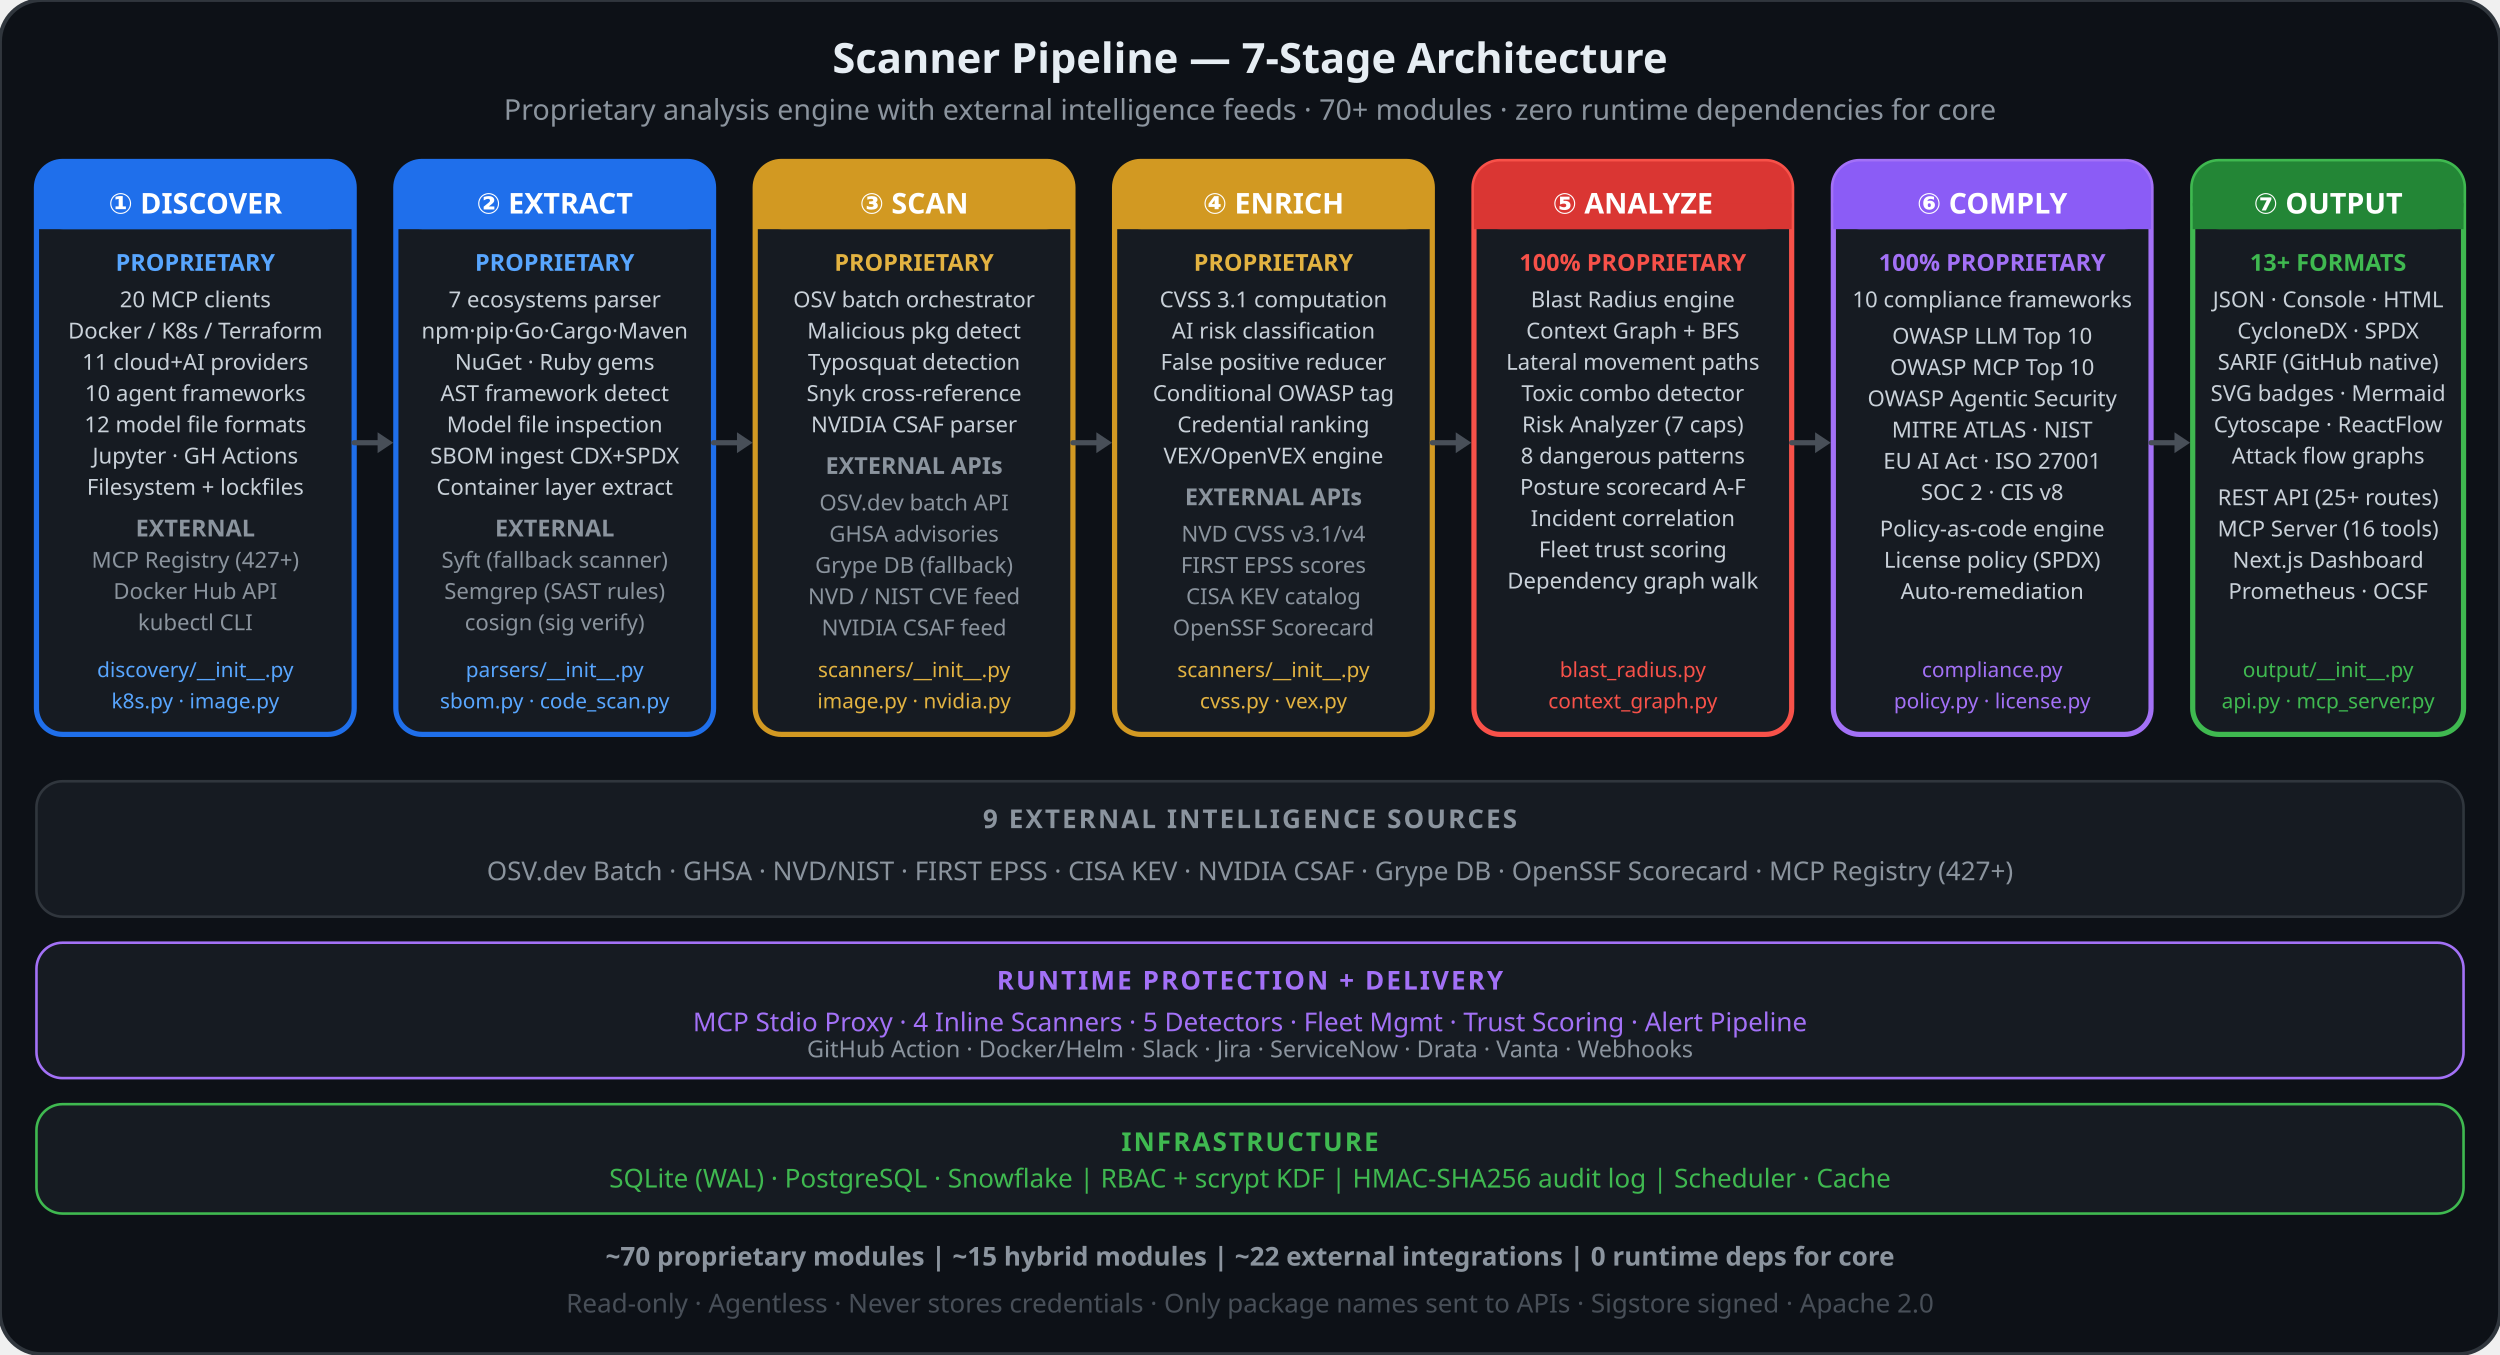
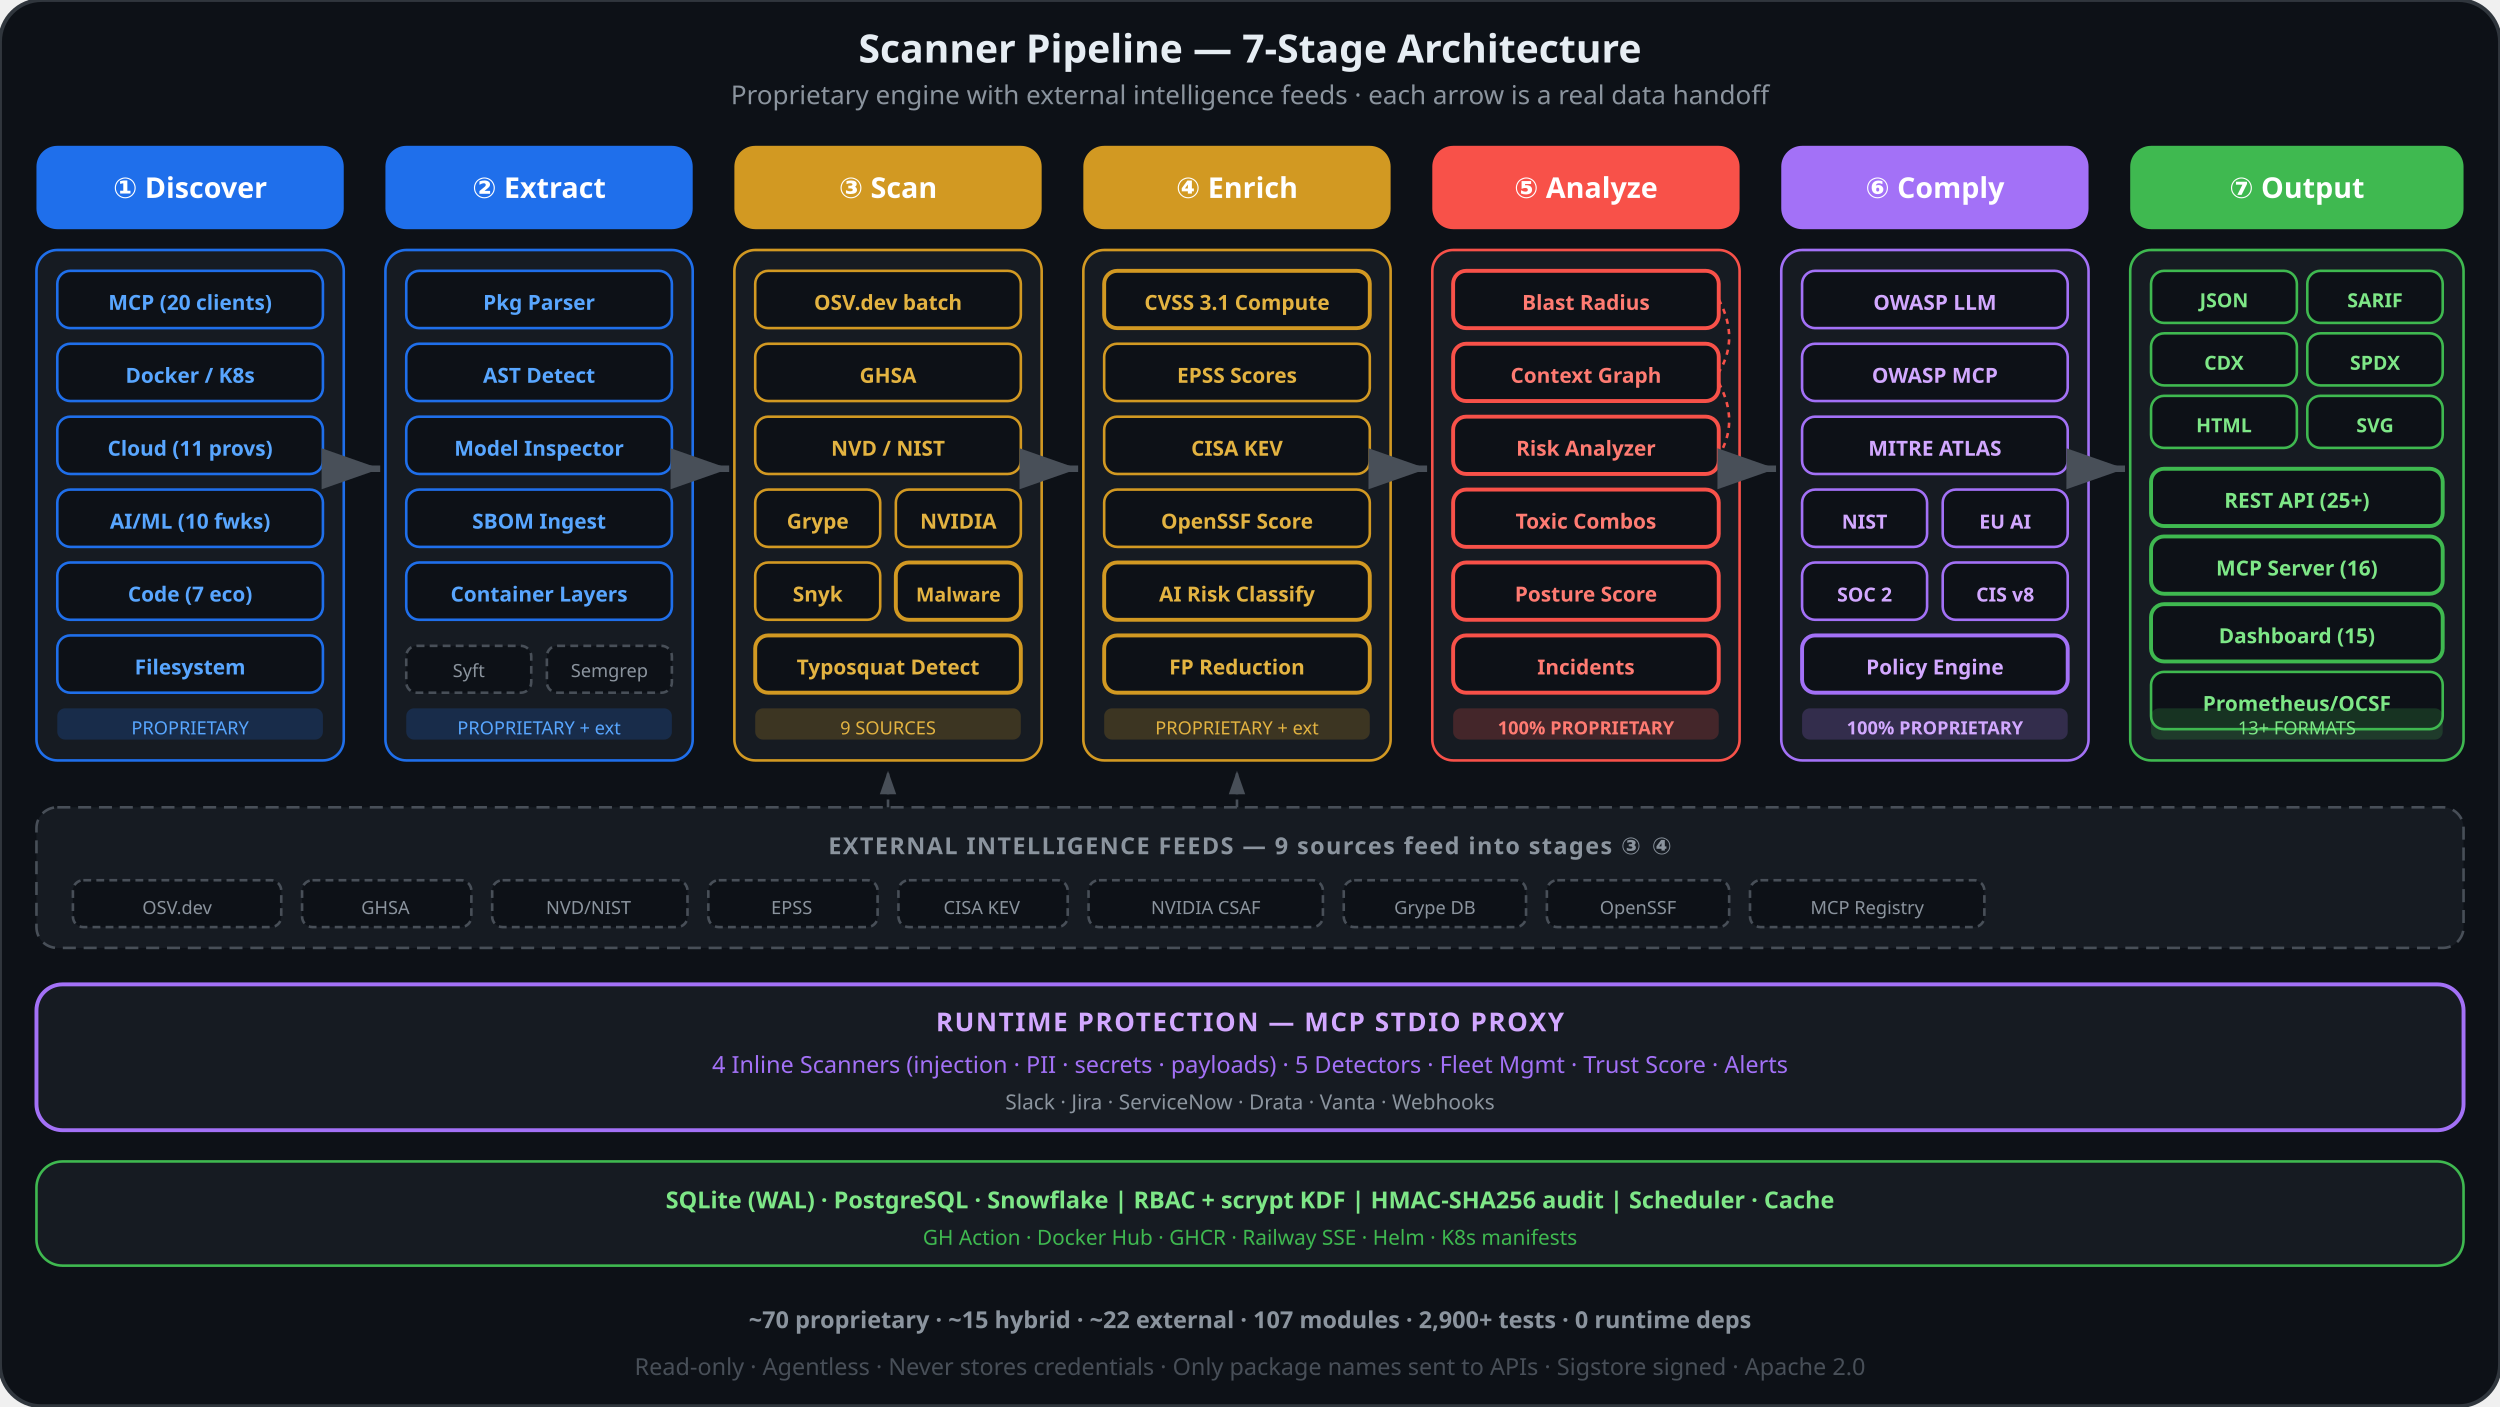
- <svg xmlns="http://www.w3.org/2000/svg" viewBox="0 0 960 520" fill="none">
-   <rect width="960" height="520" rx="16" fill="#0d1117" stroke="#30363d" stroke-width="1.5" />
-   <text x="480" y="28" text-anchor="middle" font-family="system-ui, sans-serif" font-size="16" font-weight="700" fill="#e6edf3">Scanner Pipeline — 7-Stage Architecture</text>
-   <text x="480" y="46" text-anchor="middle" font-family="system-ui, sans-serif" font-size="11" fill="#8b949e">Proprietary analysis engine with external intelligence feeds · 70+ modules · zero runtime dependencies for core</text>
-   <rect x="14" y="62" width="122" height="220" rx="10" fill="#161b22" stroke="#1f6feb" stroke-width="2" />
-   <rect x="14" y="62" width="122" height="26" rx="10" fill="#1f6feb" />
-   <rect x="14" y="78" width="122" height="10" fill="#1f6feb" />
-   <text x="75" y="82" text-anchor="middle" font-family="system-ui, sans-serif" font-size="11" font-weight="700" fill="#fff">① DISCOVER</text>
-   <text x="75" y="104" text-anchor="middle" font-family="system-ui, sans-serif" font-size="9" font-weight="700" fill="#58a6ff">PROPRIETARY</text>
-   <text x="75" y="118" text-anchor="middle" font-family="system-ui, sans-serif" font-size="8.5" fill="#c9d1d9">20 MCP clients</text>
-   <text x="75" y="130" text-anchor="middle" font-family="system-ui, sans-serif" font-size="8.5" fill="#c9d1d9">Docker / K8s / Terraform</text>
-   <text x="75" y="142" text-anchor="middle" font-family="system-ui, sans-serif" font-size="8.5" fill="#c9d1d9">11 cloud+AI providers</text>
-   <text x="75" y="154" text-anchor="middle" font-family="system-ui, sans-serif" font-size="8.5" fill="#c9d1d9">10 agent frameworks</text>
-   <text x="75" y="166" text-anchor="middle" font-family="system-ui, sans-serif" font-size="8.5" fill="#c9d1d9">12 model file formats</text>
-   <text x="75" y="178" text-anchor="middle" font-family="system-ui, sans-serif" font-size="8.5" fill="#c9d1d9">Jupyter · GH Actions</text>
-   <text x="75" y="190" text-anchor="middle" font-family="system-ui, sans-serif" font-size="8.5" fill="#c9d1d9">Filesystem + lockfiles</text>
-   <text x="75" y="206" text-anchor="middle" font-family="system-ui, sans-serif" font-size="9" font-weight="700" fill="#8b949e">EXTERNAL</text>
-   <text x="75" y="218" text-anchor="middle" font-family="system-ui, sans-serif" font-size="8.5" fill="#8b949e">MCP Registry (427+)</text>
-   <text x="75" y="230" text-anchor="middle" font-family="system-ui, sans-serif" font-size="8.5" fill="#8b949e">Docker Hub API</text>
-   <text x="75" y="242" text-anchor="middle" font-family="system-ui, sans-serif" font-size="8.5" fill="#8b949e">kubectl CLI</text>
-   <text x="75" y="260" text-anchor="middle" font-family="system-ui, sans-serif" font-size="8" fill="#58a6ff">discovery/__init__.py</text>
-   <text x="75" y="272" text-anchor="middle" font-family="system-ui, sans-serif" font-size="8" fill="#58a6ff">k8s.py · image.py</text>
-   <path d="M136 170 L148 170" stroke="#484f58" stroke-width="2" stroke-linecap="round" />
-   <path d="M145 166 L151 170 L145 174" fill="#484f58" />
-   <rect x="152" y="62" width="122" height="220" rx="10" fill="#161b22" stroke="#1f6feb" stroke-width="2" />
-   <rect x="152" y="62" width="122" height="26" rx="10" fill="#1f6feb" />
-   <rect x="152" y="78" width="122" height="10" fill="#1f6feb" />
-   <text x="213" y="82" text-anchor="middle" font-family="system-ui, sans-serif" font-size="11" font-weight="700" fill="#fff">② EXTRACT</text>
-   <text x="213" y="104" text-anchor="middle" font-family="system-ui, sans-serif" font-size="9" font-weight="700" fill="#58a6ff">PROPRIETARY</text>
-   <text x="213" y="118" text-anchor="middle" font-family="system-ui, sans-serif" font-size="8.5" fill="#c9d1d9">7 ecosystems parser</text>
-   <text x="213" y="130" text-anchor="middle" font-family="system-ui, sans-serif" font-size="8.5" fill="#c9d1d9">npm·pip·Go·Cargo·Maven</text>
-   <text x="213" y="142" text-anchor="middle" font-family="system-ui, sans-serif" font-size="8.5" fill="#c9d1d9">NuGet · Ruby gems</text>
-   <text x="213" y="154" text-anchor="middle" font-family="system-ui, sans-serif" font-size="8.5" fill="#c9d1d9">AST framework detect</text>
-   <text x="213" y="166" text-anchor="middle" font-family="system-ui, sans-serif" font-size="8.5" fill="#c9d1d9">Model file inspection</text>
-   <text x="213" y="178" text-anchor="middle" font-family="system-ui, sans-serif" font-size="8.5" fill="#c9d1d9">SBOM ingest CDX+SPDX</text>
-   <text x="213" y="190" text-anchor="middle" font-family="system-ui, sans-serif" font-size="8.5" fill="#c9d1d9">Container layer extract</text>
-   <text x="213" y="206" text-anchor="middle" font-family="system-ui, sans-serif" font-size="9" font-weight="700" fill="#8b949e">EXTERNAL</text>
-   <text x="213" y="218" text-anchor="middle" font-family="system-ui, sans-serif" font-size="8.5" fill="#8b949e">Syft (fallback scanner)</text>
-   <text x="213" y="230" text-anchor="middle" font-family="system-ui, sans-serif" font-size="8.5" fill="#8b949e">Semgrep (SAST rules)</text>
-   <text x="213" y="242" text-anchor="middle" font-family="system-ui, sans-serif" font-size="8.5" fill="#8b949e">cosign (sig verify)</text>
-   <text x="213" y="260" text-anchor="middle" font-family="system-ui, sans-serif" font-size="8" fill="#58a6ff">parsers/__init__.py</text>
-   <text x="213" y="272" text-anchor="middle" font-family="system-ui, sans-serif" font-size="8" fill="#58a6ff">sbom.py · code_scan.py</text>
-   <path d="M274 170 L286 170" stroke="#484f58" stroke-width="2" stroke-linecap="round" />
-   <path d="M283 166 L289 170 L283 174" fill="#484f58" />
-   <rect x="290" y="62" width="122" height="220" rx="10" fill="#161b22" stroke="#d29922" stroke-width="2" />
-   <rect x="290" y="62" width="122" height="26" rx="10" fill="#d29922" />
-   <rect x="290" y="78" width="122" height="10" fill="#d29922" />
-   <text x="351" y="82" text-anchor="middle" font-family="system-ui, sans-serif" font-size="11" font-weight="700" fill="#fff">③ SCAN</text>
-   <text x="351" y="104" text-anchor="middle" font-family="system-ui, sans-serif" font-size="9" font-weight="700" fill="#e3b341">PROPRIETARY</text>
-   <text x="351" y="118" text-anchor="middle" font-family="system-ui, sans-serif" font-size="8.5" fill="#c9d1d9">OSV batch orchestrator</text>
-   <text x="351" y="130" text-anchor="middle" font-family="system-ui, sans-serif" font-size="8.5" fill="#c9d1d9">Malicious pkg detect</text>
-   <text x="351" y="142" text-anchor="middle" font-family="system-ui, sans-serif" font-size="8.5" fill="#c9d1d9">Typosquat detection</text>
-   <text x="351" y="154" text-anchor="middle" font-family="system-ui, sans-serif" font-size="8.5" fill="#c9d1d9">Snyk cross-reference</text>
-   <text x="351" y="166" text-anchor="middle" font-family="system-ui, sans-serif" font-size="8.5" fill="#c9d1d9">NVIDIA CSAF parser</text>
-   <text x="351" y="182" text-anchor="middle" font-family="system-ui, sans-serif" font-size="9" font-weight="700" fill="#8b949e">EXTERNAL APIs</text>
-   <text x="351" y="196" text-anchor="middle" font-family="system-ui, sans-serif" font-size="8.5" fill="#8b949e">OSV.dev batch API</text>
-   <text x="351" y="208" text-anchor="middle" font-family="system-ui, sans-serif" font-size="8.5" fill="#8b949e">GHSA advisories</text>
-   <text x="351" y="220" text-anchor="middle" font-family="system-ui, sans-serif" font-size="8.5" fill="#8b949e">Grype DB (fallback)</text>
-   <text x="351" y="232" text-anchor="middle" font-family="system-ui, sans-serif" font-size="8.5" fill="#8b949e">NVD / NIST CVE feed</text>
-   <text x="351" y="244" text-anchor="middle" font-family="system-ui, sans-serif" font-size="8.5" fill="#8b949e">NVIDIA CSAF feed</text>
-   <text x="351" y="260" text-anchor="middle" font-family="system-ui, sans-serif" font-size="8" fill="#e3b341">scanners/__init__.py</text>
-   <text x="351" y="272" text-anchor="middle" font-family="system-ui, sans-serif" font-size="8" fill="#e3b341">image.py · nvidia.py</text>
-   <path d="M412 170 L424 170" stroke="#484f58" stroke-width="2" stroke-linecap="round" />
-   <path d="M421 166 L427 170 L421 174" fill="#484f58" />
-   <rect x="428" y="62" width="122" height="220" rx="10" fill="#161b22" stroke="#d29922" stroke-width="2" />
-   <rect x="428" y="62" width="122" height="26" rx="10" fill="#d29922" />
-   <rect x="428" y="78" width="122" height="10" fill="#d29922" />
-   <text x="489" y="82" text-anchor="middle" font-family="system-ui, sans-serif" font-size="11" font-weight="700" fill="#fff">④ ENRICH</text>
-   <text x="489" y="104" text-anchor="middle" font-family="system-ui, sans-serif" font-size="9" font-weight="700" fill="#e3b341">PROPRIETARY</text>
-   <text x="489" y="118" text-anchor="middle" font-family="system-ui, sans-serif" font-size="8.5" fill="#c9d1d9">CVSS 3.1 computation</text>
-   <text x="489" y="130" text-anchor="middle" font-family="system-ui, sans-serif" font-size="8.5" fill="#c9d1d9">AI risk classification</text>
-   <text x="489" y="142" text-anchor="middle" font-family="system-ui, sans-serif" font-size="8.5" fill="#c9d1d9">False positive reducer</text>
-   <text x="489" y="154" text-anchor="middle" font-family="system-ui, sans-serif" font-size="8.5" fill="#c9d1d9">Conditional OWASP tag</text>
-   <text x="489" y="166" text-anchor="middle" font-family="system-ui, sans-serif" font-size="8.5" fill="#c9d1d9">Credential ranking</text>
-   <text x="489" y="178" text-anchor="middle" font-family="system-ui, sans-serif" font-size="8.5" fill="#c9d1d9">VEX/OpenVEX engine</text>
-   <text x="489" y="194" text-anchor="middle" font-family="system-ui, sans-serif" font-size="9" font-weight="700" fill="#8b949e">EXTERNAL APIs</text>
-   <text x="489" y="208" text-anchor="middle" font-family="system-ui, sans-serif" font-size="8.5" fill="#8b949e">NVD CVSS v3.1/v4</text>
-   <text x="489" y="220" text-anchor="middle" font-family="system-ui, sans-serif" font-size="8.5" fill="#8b949e">FIRST EPSS scores</text>
-   <text x="489" y="232" text-anchor="middle" font-family="system-ui, sans-serif" font-size="8.5" fill="#8b949e">CISA KEV catalog</text>
-   <text x="489" y="244" text-anchor="middle" font-family="system-ui, sans-serif" font-size="8.5" fill="#8b949e">OpenSSF Scorecard</text>
-   <text x="489" y="260" text-anchor="middle" font-family="system-ui, sans-serif" font-size="8" fill="#e3b341">scanners/__init__.py</text>
-   <text x="489" y="272" text-anchor="middle" font-family="system-ui, sans-serif" font-size="8" fill="#e3b341">cvss.py · vex.py</text>
-   <path d="M550 170 L562 170" stroke="#484f58" stroke-width="2" stroke-linecap="round" />
-   <path d="M559 166 L565 170 L559 174" fill="#484f58" />
-   <rect x="566" y="62" width="122" height="220" rx="10" fill="#161b22" stroke="#f85149" stroke-width="2" />
-   <rect x="566" y="62" width="122" height="26" rx="10" fill="#da3633" />
-   <rect x="566" y="78" width="122" height="10" fill="#da3633" />
-   <text x="627" y="82" text-anchor="middle" font-family="system-ui, sans-serif" font-size="11" font-weight="700" fill="#fff">⑤ ANALYZE</text>
-   <text x="627" y="104" text-anchor="middle" font-family="system-ui, sans-serif" font-size="9" font-weight="700" fill="#f85149">100% PROPRIETARY</text>
-   <text x="627" y="118" text-anchor="middle" font-family="system-ui, sans-serif" font-size="8.5" fill="#c9d1d9">Blast Radius engine</text>
-   <text x="627" y="130" text-anchor="middle" font-family="system-ui, sans-serif" font-size="8.5" fill="#c9d1d9">Context Graph + BFS</text>
-   <text x="627" y="142" text-anchor="middle" font-family="system-ui, sans-serif" font-size="8.5" fill="#c9d1d9">Lateral movement paths</text>
-   <text x="627" y="154" text-anchor="middle" font-family="system-ui, sans-serif" font-size="8.5" fill="#c9d1d9">Toxic combo detector</text>
-   <text x="627" y="166" text-anchor="middle" font-family="system-ui, sans-serif" font-size="8.5" fill="#c9d1d9">Risk Analyzer (7 caps)</text>
-   <text x="627" y="178" text-anchor="middle" font-family="system-ui, sans-serif" font-size="8.5" fill="#c9d1d9">8 dangerous patterns</text>
-   <text x="627" y="190" text-anchor="middle" font-family="system-ui, sans-serif" font-size="8.5" fill="#c9d1d9">Posture scorecard A-F</text>
-   <text x="627" y="202" text-anchor="middle" font-family="system-ui, sans-serif" font-size="8.5" fill="#c9d1d9">Incident correlation</text>
-   <text x="627" y="214" text-anchor="middle" font-family="system-ui, sans-serif" font-size="8.5" fill="#c9d1d9">Fleet trust scoring</text>
-   <text x="627" y="226" text-anchor="middle" font-family="system-ui, sans-serif" font-size="8.5" fill="#c9d1d9">Dependency graph walk</text>
-   <text x="627" y="260" text-anchor="middle" font-family="system-ui, sans-serif" font-size="8" fill="#f85149">blast_radius.py</text>
-   <text x="627" y="272" text-anchor="middle" font-family="system-ui, sans-serif" font-size="8" fill="#f85149">context_graph.py</text>
-   <path d="M688 170 L700 170" stroke="#484f58" stroke-width="2" stroke-linecap="round" />
-   <path d="M697 166 L703 170 L697 174" fill="#484f58" />
-   <rect x="704" y="62" width="122" height="220" rx="10" fill="#161b22" stroke="#a371f7" stroke-width="2" />
-   <rect x="704" y="62" width="122" height="26" rx="10" fill="#8b5cf6" />
-   <rect x="704" y="78" width="122" height="10" fill="#8b5cf6" />
-   <text x="765" y="82" text-anchor="middle" font-family="system-ui, sans-serif" font-size="11" font-weight="700" fill="#fff">⑥ COMPLY</text>
-   <text x="765" y="104" text-anchor="middle" font-family="system-ui, sans-serif" font-size="9" font-weight="700" fill="#a371f7">100% PROPRIETARY</text>
-   <text x="765" y="118" text-anchor="middle" font-family="system-ui, sans-serif" font-size="8.5" fill="#c9d1d9">10 compliance frameworks</text>
-   <text x="765" y="132" text-anchor="middle" font-family="system-ui, sans-serif" font-size="8.5" fill="#c9d1d9">OWASP LLM Top 10</text>
-   <text x="765" y="144" text-anchor="middle" font-family="system-ui, sans-serif" font-size="8.5" fill="#c9d1d9">OWASP MCP Top 10</text>
-   <text x="765" y="156" text-anchor="middle" font-family="system-ui, sans-serif" font-size="8.5" fill="#c9d1d9">OWASP Agentic Security</text>
-   <text x="765" y="168" text-anchor="middle" font-family="system-ui, sans-serif" font-size="8.5" fill="#c9d1d9">MITRE ATLAS · NIST</text>
-   <text x="765" y="180" text-anchor="middle" font-family="system-ui, sans-serif" font-size="8.5" fill="#c9d1d9">EU AI Act · ISO 27001</text>
-   <text x="765" y="192" text-anchor="middle" font-family="system-ui, sans-serif" font-size="8.5" fill="#c9d1d9">SOC 2 · CIS v8</text>
-   <text x="765" y="206" text-anchor="middle" font-family="system-ui, sans-serif" font-size="8.5" fill="#c9d1d9">Policy-as-code engine</text>
-   <text x="765" y="218" text-anchor="middle" font-family="system-ui, sans-serif" font-size="8.5" fill="#c9d1d9">License policy (SPDX)</text>
-   <text x="765" y="230" text-anchor="middle" font-family="system-ui, sans-serif" font-size="8.5" fill="#c9d1d9">Auto-remediation</text>
-   <text x="765" y="260" text-anchor="middle" font-family="system-ui, sans-serif" font-size="8" fill="#a371f7">compliance.py</text>
-   <text x="765" y="272" text-anchor="middle" font-family="system-ui, sans-serif" font-size="8" fill="#a371f7">policy.py · license.py</text>
-   <path d="M826 170 L838 170" stroke="#484f58" stroke-width="2" stroke-linecap="round" />
-   <path d="M835 166 L841 170 L835 174" fill="#484f58" />
-   <rect x="842" y="62" width="104" height="220" rx="10" fill="#161b22" stroke="#3fb950" stroke-width="2" />
-   <rect x="842" y="62" width="104" height="26" rx="10" fill="#238636" />
-   <rect x="842" y="78" width="104" height="10" fill="#238636" />
-   <text x="894" y="82" text-anchor="middle" font-family="system-ui, sans-serif" font-size="11" font-weight="700" fill="#fff">⑦ OUTPUT</text>
-   <text x="894" y="104" text-anchor="middle" font-family="system-ui, sans-serif" font-size="9" font-weight="700" fill="#3fb950">13+ FORMATS</text>
-   <text x="894" y="118" text-anchor="middle" font-family="system-ui, sans-serif" font-size="8.5" fill="#c9d1d9">JSON · Console · HTML</text>
-   <text x="894" y="130" text-anchor="middle" font-family="system-ui, sans-serif" font-size="8.5" fill="#c9d1d9">CycloneDX · SPDX</text>
-   <text x="894" y="142" text-anchor="middle" font-family="system-ui, sans-serif" font-size="8.5" fill="#c9d1d9">SARIF (GitHub native)</text>
-   <text x="894" y="154" text-anchor="middle" font-family="system-ui, sans-serif" font-size="8.5" fill="#c9d1d9">SVG badges · Mermaid</text>
-   <text x="894" y="166" text-anchor="middle" font-family="system-ui, sans-serif" font-size="8.5" fill="#c9d1d9">Cytoscape · ReactFlow</text>
-   <text x="894" y="178" text-anchor="middle" font-family="system-ui, sans-serif" font-size="8.5" fill="#c9d1d9">Attack flow graphs</text>
-   <text x="894" y="194" text-anchor="middle" font-family="system-ui, sans-serif" font-size="8.5" fill="#c9d1d9">REST API (25+ routes)</text>
-   <text x="894" y="206" text-anchor="middle" font-family="system-ui, sans-serif" font-size="8.5" fill="#c9d1d9">MCP Server (16 tools)</text>
-   <text x="894" y="218" text-anchor="middle" font-family="system-ui, sans-serif" font-size="8.5" fill="#c9d1d9">Next.js Dashboard</text>
-   <text x="894" y="230" text-anchor="middle" font-family="system-ui, sans-serif" font-size="8.5" fill="#c9d1d9">Prometheus · OCSF</text>
-   <text x="894" y="260" text-anchor="middle" font-family="system-ui, sans-serif" font-size="8" fill="#3fb950">output/__init__.py</text>
-   <text x="894" y="272" text-anchor="middle" font-family="system-ui, sans-serif" font-size="8" fill="#3fb950">api.py · mcp_server.py</text>
-   <rect x="14" y="300" width="932" height="52" rx="10" fill="#161b22" stroke="#30363d" stroke-width="1" />
-   <text x="480" y="318" text-anchor="middle" font-family="system-ui, sans-serif" font-size="10" font-weight="700" fill="#8b949e" letter-spacing="0.08em">9 EXTERNAL INTELLIGENCE SOURCES</text>
-   <text x="480" y="338" text-anchor="middle" font-family="system-ui, sans-serif" font-size="10" fill="#8b949e">OSV.dev Batch  ·  GHSA  ·  NVD/NIST  ·  FIRST EPSS  ·  CISA KEV  ·  NVIDIA CSAF  ·  Grype DB  ·  OpenSSF Scorecard  ·  MCP Registry (427+)</text>
-   <rect x="14" y="362" width="932" height="52" rx="10" fill="#161b22" stroke="#a371f7" stroke-width="1" />
-   <text x="480" y="380" text-anchor="middle" font-family="system-ui, sans-serif" font-size="10" font-weight="700" fill="#a371f7" letter-spacing="0.08em">RUNTIME PROTECTION + DELIVERY</text>
-   <text x="480" y="396" text-anchor="middle" font-family="system-ui, sans-serif" font-size="10" fill="#a371f7">MCP Stdio Proxy · 4 Inline Scanners · 5 Detectors · Fleet Mgmt · Trust Scoring · Alert Pipeline</text>
-   <text x="480" y="406" text-anchor="middle" font-family="system-ui, sans-serif" font-size="9" fill="#8b949e">GitHub Action · Docker/Helm · Slack · Jira · ServiceNow · Drata · Vanta · Webhooks</text>
-   <rect x="14" y="424" width="932" height="42" rx="10" fill="#161b22" stroke="#3fb950" stroke-width="1" />
-   <text x="480" y="442" text-anchor="middle" font-family="system-ui, sans-serif" font-size="10" font-weight="700" fill="#3fb950" letter-spacing="0.08em">INFRASTRUCTURE</text>
-   <text x="480" y="456" text-anchor="middle" font-family="system-ui, sans-serif" font-size="10" fill="#3fb950">SQLite (WAL) · PostgreSQL · Snowflake  |  RBAC + scrypt KDF  |  HMAC-SHA256 audit log  |  Scheduler · Cache</text>
-   <text x="480" y="486" text-anchor="middle" font-family="system-ui, sans-serif" font-size="10" font-weight="600" fill="#8b949e">~70 proprietary modules  |  ~15 hybrid modules  |  ~22 external integrations  |  0 runtime deps for core</text>
-   <text x="480" y="504" text-anchor="middle" font-family="system-ui, sans-serif" font-size="10" fill="#484f58">Read-only · Agentless · Never stores credentials · Only package names sent to APIs · Sigstore signed · Apache 2.0</text>
+ <svg xmlns="http://www.w3.org/2000/svg" viewBox="0 0 960 540" fill="none">
+   <defs>
+     <marker id="sa-arrow" viewBox="0 0 10 7" refX="10" refY="3.5" markerWidth="9" markerHeight="7" orient="auto-start-reverse">
+       <polygon points="0 0, 10 3.5, 0 7" fill="#484f58" />
+     </marker>
+     <marker id="sa-arrow-b" viewBox="0 0 10 7" refX="10" refY="3.5" markerWidth="9" markerHeight="7" orient="auto-start-reverse">
+       <polygon points="0 0, 10 3.5, 0 7" fill="#1f6feb" />
+     </marker>
+     <marker id="sa-arrow-a" viewBox="0 0 10 7" refX="10" refY="3.5" markerWidth="9" markerHeight="7" orient="auto-start-reverse">
+       <polygon points="0 0, 10 3.5, 0 7" fill="#d29922" />
+     </marker>
+   </defs>
+   <rect width="960" height="540" rx="16" fill="#0d1117" stroke="#30363d" stroke-width="1.5" />
+   <text x="480" y="24" text-anchor="middle" font-family="system-ui, sans-serif" font-size="15" font-weight="700" fill="#e6edf3">Scanner Pipeline — 7-Stage Architecture</text>
+   <text x="480" y="40" text-anchor="middle" font-family="system-ui, sans-serif" font-size="10" fill="#8b949e">Proprietary engine with external intelligence feeds · each arrow is a real data handoff</text>
+   <rect x="14" y="56" width="118" height="32" rx="8" fill="#1f6feb" stroke="none" />
+   <text x="73" y="76" text-anchor="middle" font-family="system-ui, sans-serif" font-size="11" font-weight="700" fill="#fff">① Discover</text>
+   <rect x="14" y="96" width="118" height="196" rx="8" fill="#161b22" stroke="#1f6feb" stroke-width="1" />
+   <rect x="22" y="104" width="102" height="22" rx="5" fill="#0d1117" stroke="#1f6feb" stroke-width="1" />
+   <text x="73" y="119" text-anchor="middle" font-family="system-ui, sans-serif" font-size="8" font-weight="600" fill="#58a6ff">MCP (20 clients)</text>
+   <rect x="22" y="132" width="102" height="22" rx="5" fill="#0d1117" stroke="#1f6feb" stroke-width="1" />
+   <text x="73" y="147" text-anchor="middle" font-family="system-ui, sans-serif" font-size="8" font-weight="600" fill="#58a6ff">Docker / K8s</text>
+   <rect x="22" y="160" width="102" height="22" rx="5" fill="#0d1117" stroke="#1f6feb" stroke-width="1" />
+   <text x="73" y="175" text-anchor="middle" font-family="system-ui, sans-serif" font-size="8" font-weight="600" fill="#58a6ff">Cloud (11 provs)</text>
+   <rect x="22" y="188" width="102" height="22" rx="5" fill="#0d1117" stroke="#1f6feb" stroke-width="1" />
+   <text x="73" y="203" text-anchor="middle" font-family="system-ui, sans-serif" font-size="8" font-weight="600" fill="#58a6ff">AI/ML (10 fwks)</text>
+   <rect x="22" y="216" width="102" height="22" rx="5" fill="#0d1117" stroke="#1f6feb" stroke-width="1" />
+   <text x="73" y="231" text-anchor="middle" font-family="system-ui, sans-serif" font-size="8" font-weight="600" fill="#58a6ff">Code (7 eco)</text>
+   <rect x="22" y="244" width="102" height="22" rx="5" fill="#0d1117" stroke="#1f6feb" stroke-width="1" />
+   <text x="73" y="259" text-anchor="middle" font-family="system-ui, sans-serif" font-size="8" font-weight="600" fill="#58a6ff">Filesystem</text>
+   <rect x="22" y="272" width="102" height="12" rx="3" fill="#1f6feb" opacity="0.2" />
+   <text x="73" y="282" text-anchor="middle" font-family="system-ui, sans-serif" font-size="7" fill="#58a6ff">PROPRIETARY</text>
+   <path d="M132 180 L146 180" stroke="#484f58" stroke-width="2.5" fill="none" marker-end="url(#sa-arrow)" />
+   <rect x="148" y="56" width="118" height="32" rx="8" fill="#1f6feb" stroke="none" />
+   <text x="207" y="76" text-anchor="middle" font-family="system-ui, sans-serif" font-size="11" font-weight="700" fill="#fff">② Extract</text>
+   <rect x="148" y="96" width="118" height="196" rx="8" fill="#161b22" stroke="#1f6feb" stroke-width="1" />
+   <rect x="156" y="104" width="102" height="22" rx="5" fill="#0d1117" stroke="#1f6feb" stroke-width="1" />
+   <text x="207" y="119" text-anchor="middle" font-family="system-ui, sans-serif" font-size="8" font-weight="600" fill="#58a6ff">Pkg Parser</text>
+   <rect x="156" y="132" width="102" height="22" rx="5" fill="#0d1117" stroke="#1f6feb" stroke-width="1" />
+   <text x="207" y="147" text-anchor="middle" font-family="system-ui, sans-serif" font-size="8" font-weight="600" fill="#58a6ff">AST Detect</text>
+   <rect x="156" y="160" width="102" height="22" rx="5" fill="#0d1117" stroke="#1f6feb" stroke-width="1" />
+   <text x="207" y="175" text-anchor="middle" font-family="system-ui, sans-serif" font-size="8" font-weight="600" fill="#58a6ff">Model Inspector</text>
+   <rect x="156" y="188" width="102" height="22" rx="5" fill="#0d1117" stroke="#1f6feb" stroke-width="1" />
+   <text x="207" y="203" text-anchor="middle" font-family="system-ui, sans-serif" font-size="8" font-weight="600" fill="#58a6ff">SBOM Ingest</text>
+   <rect x="156" y="216" width="102" height="22" rx="5" fill="#0d1117" stroke="#1f6feb" stroke-width="1" />
+   <text x="207" y="231" text-anchor="middle" font-family="system-ui, sans-serif" font-size="8" font-weight="600" fill="#58a6ff">Container Layers</text>
+   <rect x="156" y="248" width="48" height="18" rx="4" fill="#0d1117" stroke="#484f58" stroke-width="1" stroke-dasharray="3 2" />
+   <text x="180" y="260" text-anchor="middle" font-family="system-ui, sans-serif" font-size="7" fill="#8b949e">Syft</text>
+   <rect x="210" y="248" width="48" height="18" rx="4" fill="#0d1117" stroke="#484f58" stroke-width="1" stroke-dasharray="3 2" />
+   <text x="234" y="260" text-anchor="middle" font-family="system-ui, sans-serif" font-size="7" fill="#8b949e">Semgrep</text>
+   <rect x="156" y="272" width="102" height="12" rx="3" fill="#1f6feb" opacity="0.2" />
+   <text x="207" y="282" text-anchor="middle" font-family="system-ui, sans-serif" font-size="7" fill="#58a6ff">PROPRIETARY + ext</text>
+   <path d="M266 180 L280 180" stroke="#484f58" stroke-width="2.5" fill="none" marker-end="url(#sa-arrow)" />
+   <rect x="282" y="56" width="118" height="32" rx="8" fill="#d29922" stroke="none" />
+   <text x="341" y="76" text-anchor="middle" font-family="system-ui, sans-serif" font-size="11" font-weight="700" fill="#fff">③ Scan</text>
+   <rect x="282" y="96" width="118" height="196" rx="8" fill="#161b22" stroke="#d29922" stroke-width="1" />
+   <rect x="290" y="104" width="102" height="22" rx="5" fill="#0d1117" stroke="#d29922" stroke-width="1" />
+   <text x="341" y="119" text-anchor="middle" font-family="system-ui, sans-serif" font-size="8" font-weight="600" fill="#e3b341">OSV.dev batch</text>
+   <rect x="290" y="132" width="102" height="22" rx="5" fill="#0d1117" stroke="#d29922" stroke-width="1" />
+   <text x="341" y="147" text-anchor="middle" font-family="system-ui, sans-serif" font-size="8" font-weight="600" fill="#e3b341">GHSA</text>
+   <rect x="290" y="160" width="102" height="22" rx="5" fill="#0d1117" stroke="#d29922" stroke-width="1" />
+   <text x="341" y="175" text-anchor="middle" font-family="system-ui, sans-serif" font-size="8" font-weight="600" fill="#e3b341">NVD / NIST</text>
+   <rect x="290" y="188" width="48" height="22" rx="5" fill="#0d1117" stroke="#d29922" stroke-width="1" />
+   <text x="314" y="203" text-anchor="middle" font-family="system-ui, sans-serif" font-size="8" font-weight="600" fill="#e3b341">Grype</text>
+   <rect x="344" y="188" width="48" height="22" rx="5" fill="#0d1117" stroke="#d29922" stroke-width="1" />
+   <text x="368" y="203" text-anchor="middle" font-family="system-ui, sans-serif" font-size="8" font-weight="600" fill="#e3b341">NVIDIA</text>
+   <rect x="290" y="216" width="48" height="22" rx="5" fill="#0d1117" stroke="#d29922" stroke-width="1" />
+   <text x="314" y="231" text-anchor="middle" font-family="system-ui, sans-serif" font-size="8" font-weight="600" fill="#e3b341">Snyk</text>
+   <rect x="344" y="216" width="48" height="22" rx="5" fill="#0d1117" stroke="#d29922" stroke-width="1.5" />
+   <text x="368" y="231" text-anchor="middle" font-family="system-ui, sans-serif" font-size="7.5" font-weight="700" fill="#e3b341">Malware</text>
+   <rect x="290" y="244" width="102" height="22" rx="5" fill="#0d1117" stroke="#d29922" stroke-width="1.5" />
+   <text x="341" y="259" text-anchor="middle" font-family="system-ui, sans-serif" font-size="8" font-weight="700" fill="#e3b341">Typosquat Detect</text>
+   <rect x="290" y="272" width="102" height="12" rx="3" fill="#d29922" opacity="0.2" />
+   <text x="341" y="282" text-anchor="middle" font-family="system-ui, sans-serif" font-size="7" fill="#e3b341">9 SOURCES</text>
+   <path d="M400 180 L414 180" stroke="#484f58" stroke-width="2.5" fill="none" marker-end="url(#sa-arrow)" />
+   <rect x="416" y="56" width="118" height="32" rx="8" fill="#d29922" stroke="none" />
+   <text x="475" y="76" text-anchor="middle" font-family="system-ui, sans-serif" font-size="11" font-weight="700" fill="#fff">④ Enrich</text>
+   <rect x="416" y="96" width="118" height="196" rx="8" fill="#161b22" stroke="#d29922" stroke-width="1" />
+   <rect x="424" y="104" width="102" height="22" rx="5" fill="#0d1117" stroke="#d29922" stroke-width="1.5" />
+   <text x="475" y="119" text-anchor="middle" font-family="system-ui, sans-serif" font-size="8" font-weight="700" fill="#e3b341">CVSS 3.1 Compute</text>
+   <rect x="424" y="132" width="102" height="22" rx="5" fill="#0d1117" stroke="#d29922" stroke-width="1" />
+   <text x="475" y="147" text-anchor="middle" font-family="system-ui, sans-serif" font-size="8" font-weight="600" fill="#e3b341">EPSS Scores</text>
+   <rect x="424" y="160" width="102" height="22" rx="5" fill="#0d1117" stroke="#d29922" stroke-width="1" />
+   <text x="475" y="175" text-anchor="middle" font-family="system-ui, sans-serif" font-size="8" font-weight="600" fill="#e3b341">CISA KEV</text>
+   <rect x="424" y="188" width="102" height="22" rx="5" fill="#0d1117" stroke="#d29922" stroke-width="1" />
+   <text x="475" y="203" text-anchor="middle" font-family="system-ui, sans-serif" font-size="8" font-weight="600" fill="#e3b341">OpenSSF Score</text>
+   <rect x="424" y="216" width="102" height="22" rx="5" fill="#0d1117" stroke="#d29922" stroke-width="1.5" />
+   <text x="475" y="231" text-anchor="middle" font-family="system-ui, sans-serif" font-size="8" font-weight="700" fill="#e3b341">AI Risk Classify</text>
+   <rect x="424" y="244" width="102" height="22" rx="5" fill="#0d1117" stroke="#d29922" stroke-width="1.5" />
+   <text x="475" y="259" text-anchor="middle" font-family="system-ui, sans-serif" font-size="8" font-weight="700" fill="#e3b341">FP Reduction</text>
+   <rect x="424" y="272" width="102" height="12" rx="3" fill="#d29922" opacity="0.2" />
+   <text x="475" y="282" text-anchor="middle" font-family="system-ui, sans-serif" font-size="7" fill="#e3b341">PROPRIETARY + ext</text>
+   <path d="M534 180 L548 180" stroke="#484f58" stroke-width="2.5" fill="none" marker-end="url(#sa-arrow)" />
+   <rect x="550" y="56" width="118" height="32" rx="8" fill="#f85149" stroke="none" />
+   <text x="609" y="76" text-anchor="middle" font-family="system-ui, sans-serif" font-size="11" font-weight="700" fill="#fff">⑤ Analyze</text>
+   <rect x="550" y="96" width="118" height="196" rx="8" fill="#161b22" stroke="#f85149" stroke-width="1" />
+   <rect x="558" y="104" width="102" height="22" rx="5" fill="#0d1117" stroke="#f85149" stroke-width="1.5" />
+   <text x="609" y="119" text-anchor="middle" font-family="system-ui, sans-serif" font-size="8" font-weight="700" fill="#ff7b72">Blast Radius</text>
+   <rect x="558" y="132" width="102" height="22" rx="5" fill="#0d1117" stroke="#f85149" stroke-width="1.5" />
+   <text x="609" y="147" text-anchor="middle" font-family="system-ui, sans-serif" font-size="8" font-weight="700" fill="#ff7b72">Context Graph</text>
+   <rect x="558" y="160" width="102" height="22" rx="5" fill="#0d1117" stroke="#f85149" stroke-width="1.5" />
+   <text x="609" y="175" text-anchor="middle" font-family="system-ui, sans-serif" font-size="8" font-weight="700" fill="#ff7b72">Risk Analyzer</text>
+   <rect x="558" y="188" width="102" height="22" rx="5" fill="#0d1117" stroke="#f85149" stroke-width="1.5" />
+   <text x="609" y="203" text-anchor="middle" font-family="system-ui, sans-serif" font-size="8" font-weight="700" fill="#ff7b72">Toxic Combos</text>
+   <rect x="558" y="216" width="102" height="22" rx="5" fill="#0d1117" stroke="#f85149" stroke-width="1.5" />
+   <text x="609" y="231" text-anchor="middle" font-family="system-ui, sans-serif" font-size="8" font-weight="700" fill="#ff7b72">Posture Score</text>
+   <rect x="558" y="244" width="102" height="22" rx="5" fill="#0d1117" stroke="#f85149" stroke-width="1.5" />
+   <text x="609" y="259" text-anchor="middle" font-family="system-ui, sans-serif" font-size="8" font-weight="700" fill="#ff7b72">Incidents</text>
+   <rect x="558" y="272" width="102" height="12" rx="3" fill="#f85149" opacity="0.2" />
+   <text x="609" y="282" text-anchor="middle" font-family="system-ui, sans-serif" font-size="7" font-weight="700" fill="#ff7b72">100% PROPRIETARY</text>
+   <path d="M660 115 Q668 130 660 143" stroke="#f85149" stroke-width="1" fill="none" stroke-dasharray="2 2" />
+   <path d="M660 147 Q668 162 660 175" stroke="#f85149" stroke-width="1" fill="none" stroke-dasharray="2 2" />
+   <path d="M668 180 L682 180" stroke="#484f58" stroke-width="2.5" fill="none" marker-end="url(#sa-arrow)" />
+   <rect x="684" y="56" width="118" height="32" rx="8" fill="#a371f7" stroke="none" />
+   <text x="743" y="76" text-anchor="middle" font-family="system-ui, sans-serif" font-size="11" font-weight="700" fill="#fff">⑥ Comply</text>
+   <rect x="684" y="96" width="118" height="196" rx="8" fill="#161b22" stroke="#a371f7" stroke-width="1" />
+   <rect x="692" y="104" width="102" height="22" rx="5" fill="#0d1117" stroke="#a371f7" stroke-width="1" />
+   <text x="743" y="119" text-anchor="middle" font-family="system-ui, sans-serif" font-size="8" font-weight="600" fill="#d2a8ff">OWASP LLM</text>
+   <rect x="692" y="132" width="102" height="22" rx="5" fill="#0d1117" stroke="#a371f7" stroke-width="1" />
+   <text x="743" y="147" text-anchor="middle" font-family="system-ui, sans-serif" font-size="8" font-weight="600" fill="#d2a8ff">OWASP MCP</text>
+   <rect x="692" y="160" width="102" height="22" rx="5" fill="#0d1117" stroke="#a371f7" stroke-width="1" />
+   <text x="743" y="175" text-anchor="middle" font-family="system-ui, sans-serif" font-size="8" font-weight="600" fill="#d2a8ff">MITRE ATLAS</text>
+   <rect x="692" y="188" width="48" height="22" rx="5" fill="#0d1117" stroke="#a371f7" stroke-width="1" />
+   <text x="716" y="203" text-anchor="middle" font-family="system-ui, sans-serif" font-size="7.5" font-weight="600" fill="#d2a8ff">NIST</text>
+   <rect x="746" y="188" width="48" height="22" rx="5" fill="#0d1117" stroke="#a371f7" stroke-width="1" />
+   <text x="770" y="203" text-anchor="middle" font-family="system-ui, sans-serif" font-size="7.5" font-weight="600" fill="#d2a8ff">EU AI</text>
+   <rect x="692" y="216" width="48" height="22" rx="5" fill="#0d1117" stroke="#a371f7" stroke-width="1" />
+   <text x="716" y="231" text-anchor="middle" font-family="system-ui, sans-serif" font-size="7.5" font-weight="600" fill="#d2a8ff">SOC 2</text>
+   <rect x="746" y="216" width="48" height="22" rx="5" fill="#0d1117" stroke="#a371f7" stroke-width="1" />
+   <text x="770" y="231" text-anchor="middle" font-family="system-ui, sans-serif" font-size="7.5" font-weight="600" fill="#d2a8ff">CIS v8</text>
+   <rect x="692" y="244" width="102" height="22" rx="5" fill="#0d1117" stroke="#a371f7" stroke-width="1.5" />
+   <text x="743" y="259" text-anchor="middle" font-family="system-ui, sans-serif" font-size="8" font-weight="700" fill="#d2a8ff">Policy Engine</text>
+   <rect x="692" y="272" width="102" height="12" rx="3" fill="#a371f7" opacity="0.2" />
+   <text x="743" y="282" text-anchor="middle" font-family="system-ui, sans-serif" font-size="7" font-weight="700" fill="#d2a8ff">100% PROPRIETARY</text>
+   <path d="M802 180 L816 180" stroke="#484f58" stroke-width="2.5" fill="none" marker-end="url(#sa-arrow)" />
+   <rect x="818" y="56" width="128" height="32" rx="8" fill="#3fb950" stroke="none" />
+   <text x="882" y="76" text-anchor="middle" font-family="system-ui, sans-serif" font-size="11" font-weight="700" fill="#fff">⑦ Output</text>
+   <rect x="818" y="96" width="128" height="196" rx="8" fill="#161b22" stroke="#3fb950" stroke-width="1" />
+   <rect x="826" y="104" width="56" height="20" rx="5" fill="#0d1117" stroke="#3fb950" stroke-width="1" />
+   <text x="854" y="118" text-anchor="middle" font-family="system-ui, sans-serif" font-size="7.5" font-weight="600" fill="#7ee787">JSON</text>
+   <rect x="886" y="104" width="52" height="20" rx="5" fill="#0d1117" stroke="#3fb950" stroke-width="1" />
+   <text x="912" y="118" text-anchor="middle" font-family="system-ui, sans-serif" font-size="7.5" font-weight="600" fill="#7ee787">SARIF</text>
+   <rect x="826" y="128" width="56" height="20" rx="5" fill="#0d1117" stroke="#3fb950" stroke-width="1" />
+   <text x="854" y="142" text-anchor="middle" font-family="system-ui, sans-serif" font-size="7.5" font-weight="600" fill="#7ee787">CDX</text>
+   <rect x="886" y="128" width="52" height="20" rx="5" fill="#0d1117" stroke="#3fb950" stroke-width="1" />
+   <text x="912" y="142" text-anchor="middle" font-family="system-ui, sans-serif" font-size="7.5" font-weight="600" fill="#7ee787">SPDX</text>
+   <rect x="826" y="152" width="56" height="20" rx="5" fill="#0d1117" stroke="#3fb950" stroke-width="1" />
+   <text x="854" y="166" text-anchor="middle" font-family="system-ui, sans-serif" font-size="7.5" font-weight="600" fill="#7ee787">HTML</text>
+   <rect x="886" y="152" width="52" height="20" rx="5" fill="#0d1117" stroke="#3fb950" stroke-width="1" />
+   <text x="912" y="166" text-anchor="middle" font-family="system-ui, sans-serif" font-size="7.5" font-weight="600" fill="#7ee787">SVG</text>
+   <rect x="826" y="180" width="112" height="22" rx="5" fill="#0d1117" stroke="#3fb950" stroke-width="1.5" />
+   <text x="882" y="195" text-anchor="middle" font-family="system-ui, sans-serif" font-size="8" font-weight="700" fill="#7ee787">REST API (25+)</text>
+   <rect x="826" y="206" width="112" height="22" rx="5" fill="#0d1117" stroke="#3fb950" stroke-width="1.5" />
+   <text x="882" y="221" text-anchor="middle" font-family="system-ui, sans-serif" font-size="8" font-weight="700" fill="#7ee787">MCP Server (16)</text>
+   <rect x="826" y="232" width="112" height="22" rx="5" fill="#0d1117" stroke="#3fb950" stroke-width="1.5" />
+   <text x="882" y="247" text-anchor="middle" font-family="system-ui, sans-serif" font-size="8" font-weight="700" fill="#7ee787">Dashboard (15)</text>
+   <rect x="826" y="258" width="112" height="22" rx="5" fill="#0d1117" stroke="#3fb950" stroke-width="1" />
+   <text x="882" y="273" text-anchor="middle" font-family="system-ui, sans-serif" font-size="8" font-weight="600" fill="#7ee787">Prometheus/OCSF</text>
+   <rect x="826" y="272" width="112" height="12" rx="3" fill="#3fb950" opacity="0.2" />
+   <text x="882" y="282" text-anchor="middle" font-family="system-ui, sans-serif" font-size="7" fill="#7ee787">13+ FORMATS</text>
+   <rect x="14" y="310" width="932" height="54" rx="8" fill="#161b22" stroke="#484f58" stroke-width="1" stroke-dasharray="5 3" />
+   <text x="480" y="328" text-anchor="middle" font-family="system-ui, sans-serif" font-size="9" font-weight="700" fill="#8b949e" letter-spacing="0.06em">EXTERNAL INTELLIGENCE FEEDS — 9 sources feed into stages ③ ④</text>
+   <rect x="28" y="338" width="80" height="18" rx="4" fill="#0d1117" stroke="#484f58" stroke-width="1" stroke-dasharray="3 2" />
+   <text x="68" y="351" text-anchor="middle" font-family="system-ui, sans-serif" font-size="7" fill="#8b949e">OSV.dev</text>
+   <rect x="116" y="338" width="65" height="18" rx="4" fill="#0d1117" stroke="#484f58" stroke-width="1" stroke-dasharray="3 2" />
+   <text x="148" y="351" text-anchor="middle" font-family="system-ui, sans-serif" font-size="7" fill="#8b949e">GHSA</text>
+   <rect x="189" y="338" width="75" height="18" rx="4" fill="#0d1117" stroke="#484f58" stroke-width="1" stroke-dasharray="3 2" />
+   <text x="226" y="351" text-anchor="middle" font-family="system-ui, sans-serif" font-size="7" fill="#8b949e">NVD/NIST</text>
+   <rect x="272" y="338" width="65" height="18" rx="4" fill="#0d1117" stroke="#484f58" stroke-width="1" stroke-dasharray="3 2" />
+   <text x="304" y="351" text-anchor="middle" font-family="system-ui, sans-serif" font-size="7" fill="#8b949e">EPSS</text>
+   <rect x="345" y="338" width="65" height="18" rx="4" fill="#0d1117" stroke="#484f58" stroke-width="1" stroke-dasharray="3 2" />
+   <text x="377" y="351" text-anchor="middle" font-family="system-ui, sans-serif" font-size="7" fill="#8b949e">CISA KEV</text>
+   <rect x="418" y="338" width="90" height="18" rx="4" fill="#0d1117" stroke="#484f58" stroke-width="1" stroke-dasharray="3 2" />
+   <text x="463" y="351" text-anchor="middle" font-family="system-ui, sans-serif" font-size="7" fill="#8b949e">NVIDIA CSAF</text>
+   <rect x="516" y="338" width="70" height="18" rx="4" fill="#0d1117" stroke="#484f58" stroke-width="1" stroke-dasharray="3 2" />
+   <text x="551" y="351" text-anchor="middle" font-family="system-ui, sans-serif" font-size="7" fill="#8b949e">Grype DB</text>
+   <rect x="594" y="338" width="70" height="18" rx="4" fill="#0d1117" stroke="#484f58" stroke-width="1" stroke-dasharray="3 2" />
+   <text x="629" y="351" text-anchor="middle" font-family="system-ui, sans-serif" font-size="7" fill="#8b949e">OpenSSF</text>
+   <rect x="672" y="338" width="90" height="18" rx="4" fill="#0d1117" stroke="#484f58" stroke-width="1" stroke-dasharray="3 2" />
+   <text x="717" y="351" text-anchor="middle" font-family="system-ui, sans-serif" font-size="7" fill="#8b949e">MCP Registry</text>
+   <path d="M341 310 L341 296" stroke="#484f58" stroke-width="1" stroke-dasharray="3 2" marker-end="url(#sa-arrow)" />
+   <path d="M475 310 L475 296" stroke="#484f58" stroke-width="1" stroke-dasharray="3 2" marker-end="url(#sa-arrow)" />
+   <rect x="14" y="378" width="932" height="56" rx="10" fill="#161b22" stroke="#a371f7" stroke-width="1.5" />
+   <text x="480" y="396" text-anchor="middle" font-family="system-ui, sans-serif" font-size="10" font-weight="700" fill="#d2a8ff" letter-spacing="0.06em">RUNTIME PROTECTION — MCP STDIO PROXY</text>
+   <text x="480" y="412" text-anchor="middle" font-family="system-ui, sans-serif" font-size="9" fill="#a371f7">4 Inline Scanners (injection · PII · secrets · payloads) · 5 Detectors · Fleet Mgmt · Trust Score · Alerts</text>
+   <text x="480" y="426" text-anchor="middle" font-family="system-ui, sans-serif" font-size="8" fill="#8b949e">Slack · Jira · ServiceNow · Drata · Vanta · Webhooks</text>
+   <rect x="14" y="446" width="932" height="40" rx="10" fill="#161b22" stroke="#3fb950" stroke-width="1" />
+   <text x="480" y="464" text-anchor="middle" font-family="system-ui, sans-serif" font-size="9" font-weight="600" fill="#7ee787">SQLite (WAL) · PostgreSQL · Snowflake  |  RBAC + scrypt KDF  |  HMAC-SHA256 audit  |  Scheduler · Cache</text>
+   <text x="480" y="478" text-anchor="middle" font-family="system-ui, sans-serif" font-size="8" fill="#3fb950">GH Action · Docker Hub · GHCR · Railway SSE · Helm · K8s manifests</text>
+   <text x="480" y="510" text-anchor="middle" font-family="system-ui, sans-serif" font-size="9" font-weight="600" fill="#8b949e">~70 proprietary · ~15 hybrid · ~22 external · 107 modules · 2,900+ tests · 0 runtime deps</text>
+   <text x="480" y="528" text-anchor="middle" font-family="system-ui, sans-serif" font-size="9" fill="#484f58">Read-only · Agentless · Never stores credentials · Only package names sent to APIs · Sigstore signed · Apache 2.0</text>
</svg>
